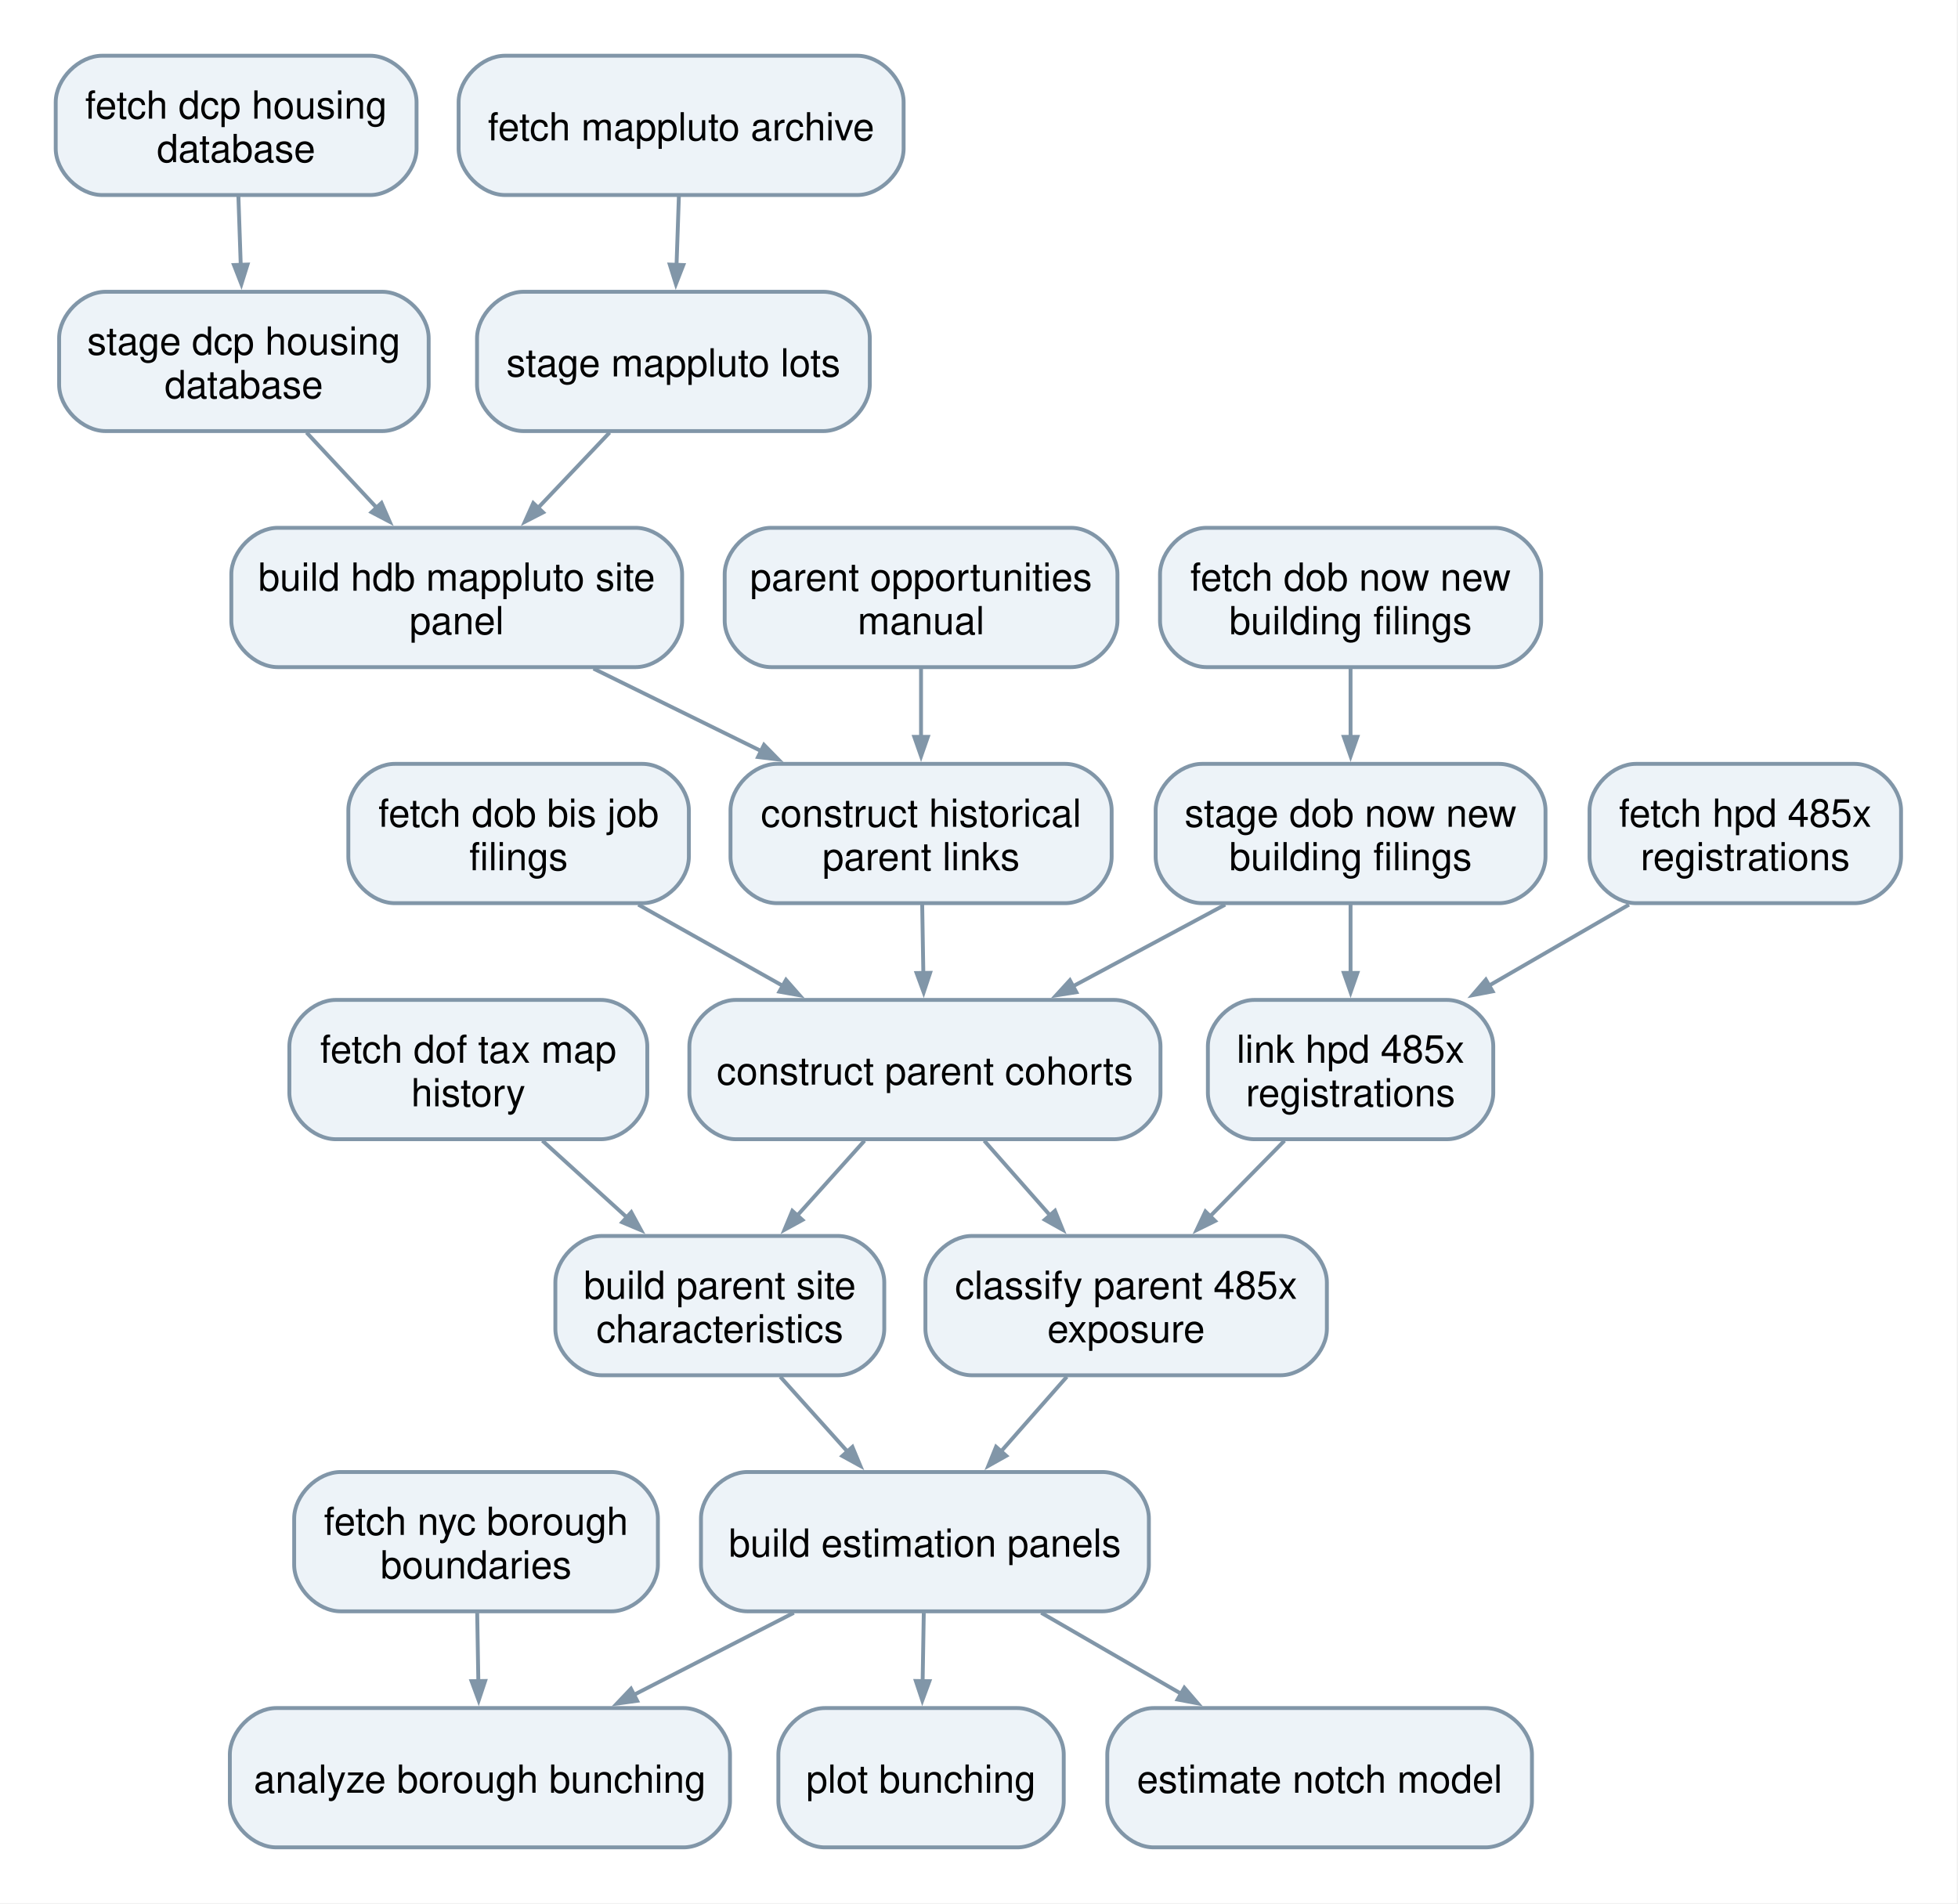
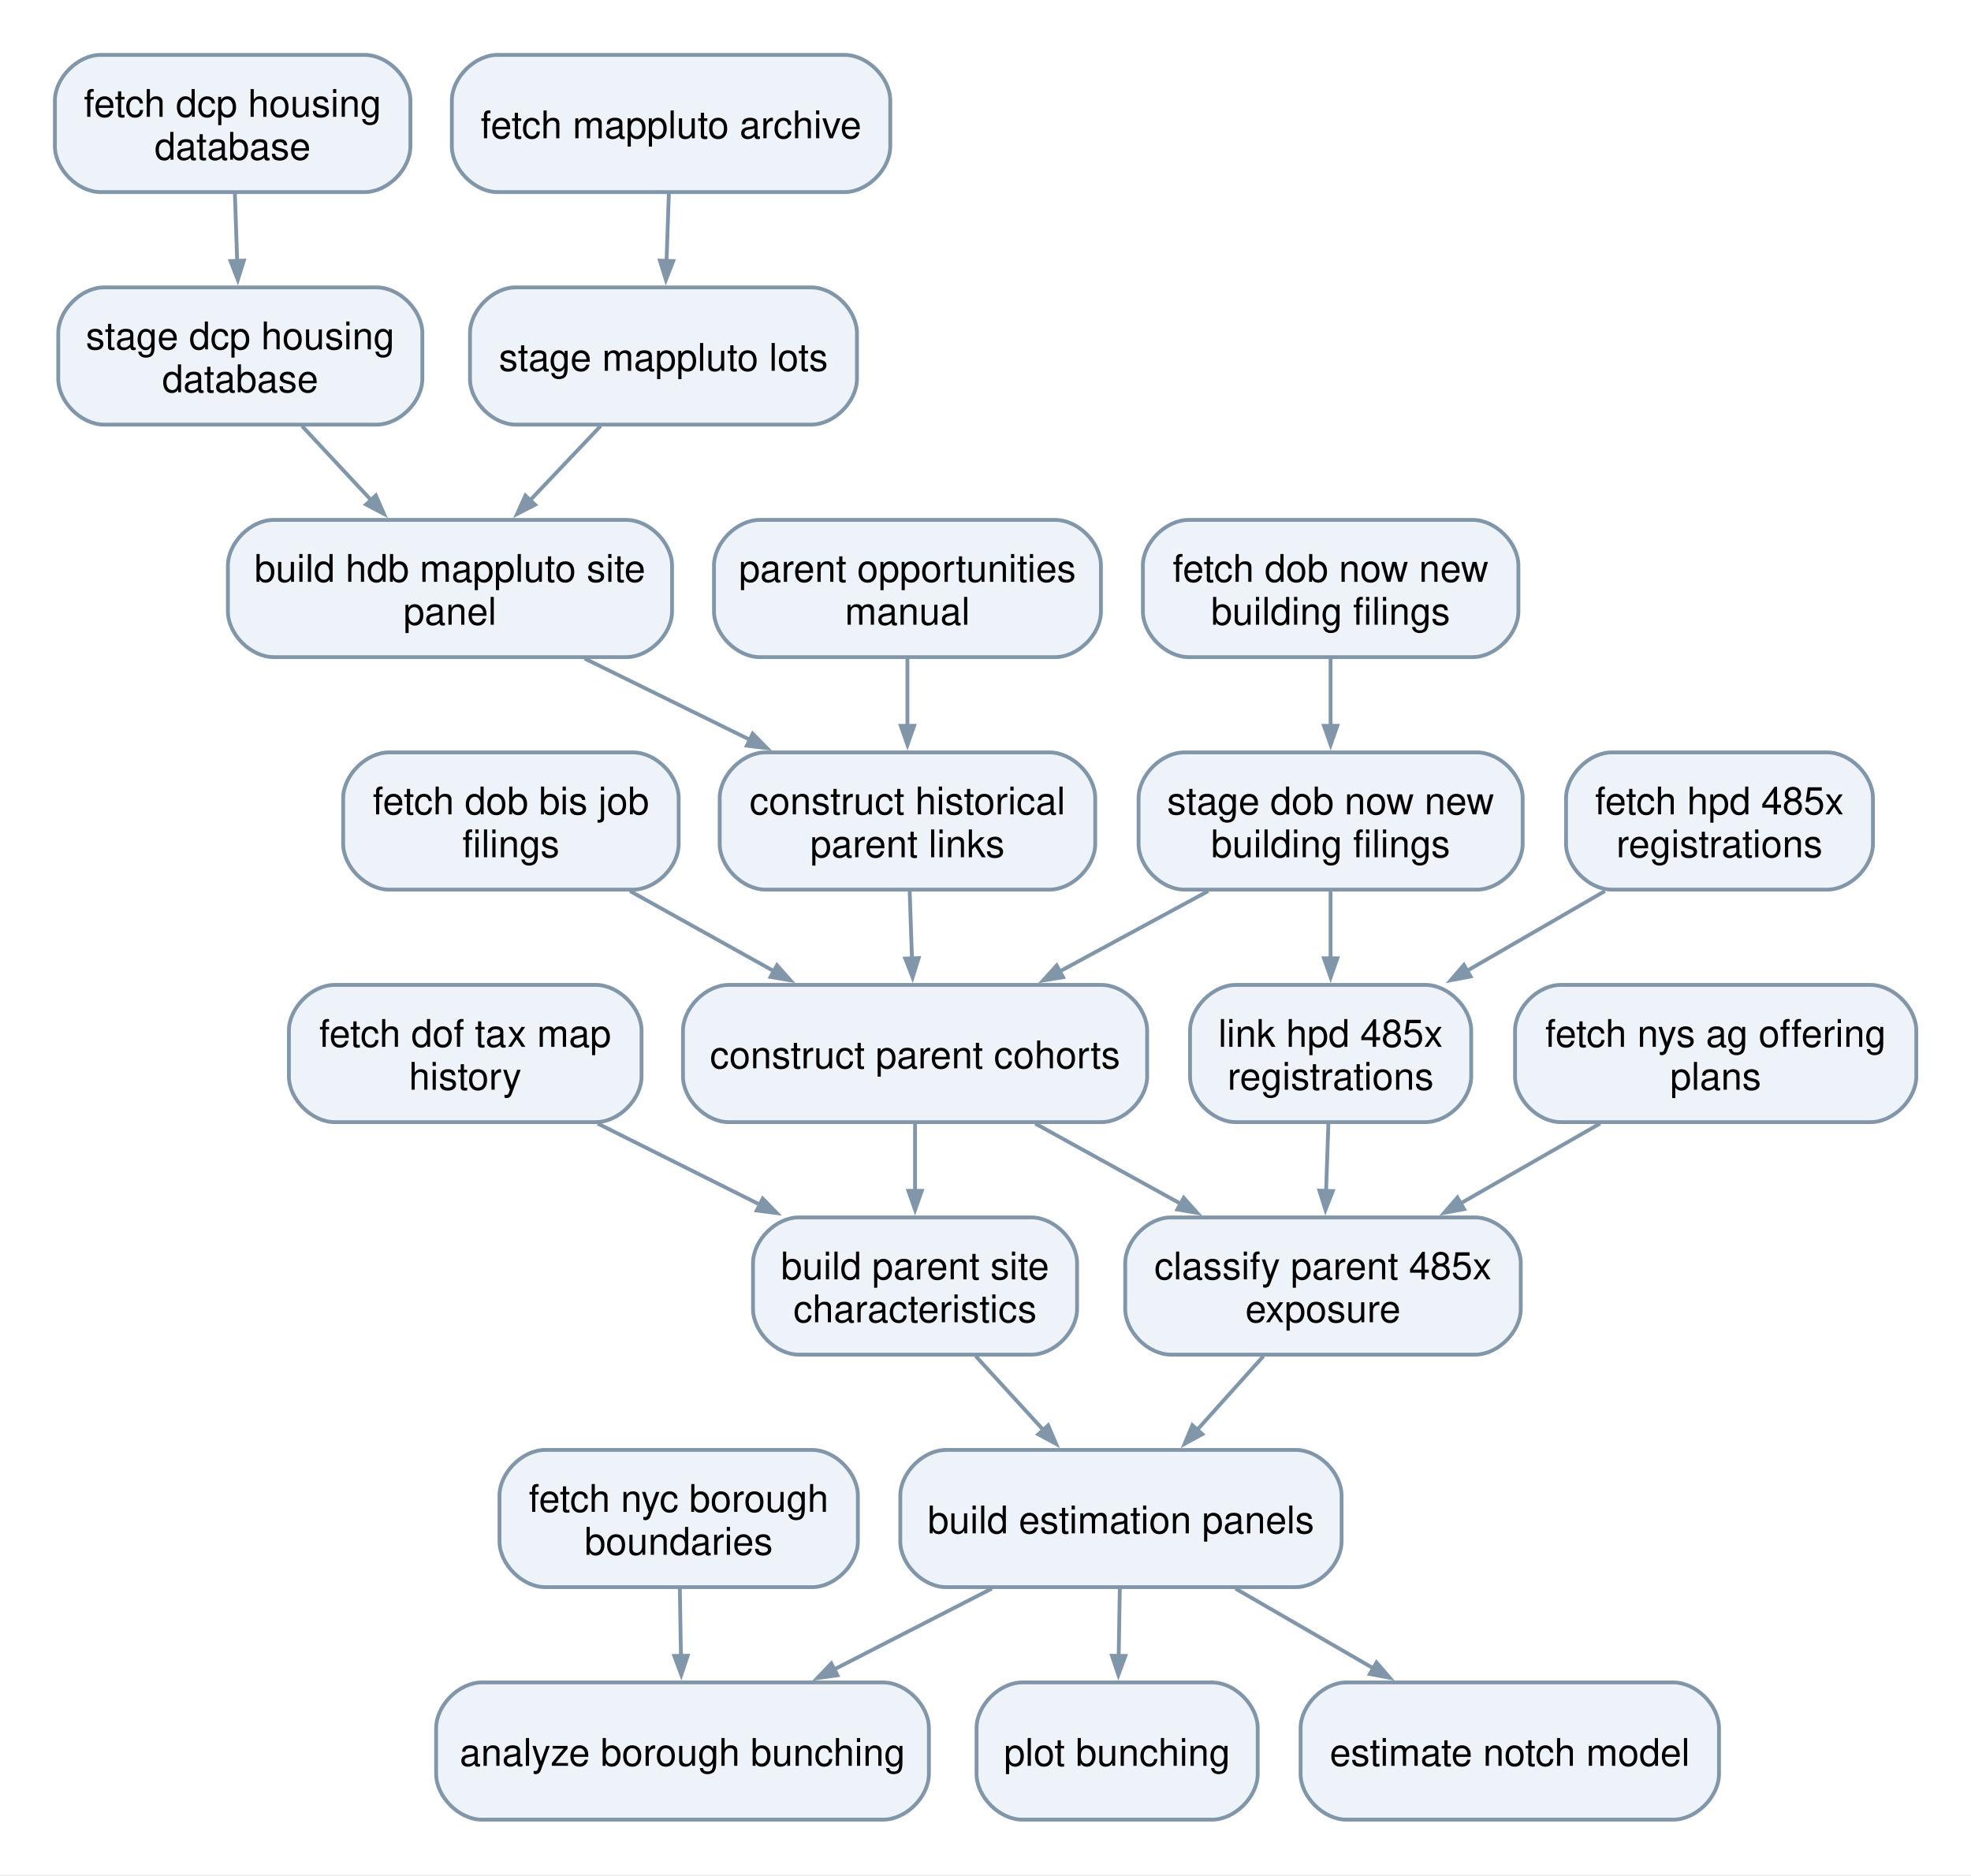
- <svg xmlns="http://www.w3.org/2000/svg" width="506pt" height="492pt" viewBox="0.00 0.00 506.00 492.00">
+ <svg xmlns="http://www.w3.org/2000/svg" width="517pt" height="492pt" viewBox="0.00 0.00 517.00 492.00">
  <g id="graph0" class="graph" transform="scale(1 1) rotate(0) translate(14.4 477.4)">
-     <polygon fill="white" stroke="none" points="-14.4,14.4 -14.4,-477.4 491.27,-477.4 491.27,14.4 -14.4,14.4" />
+     <polygon fill="white" stroke="none" points="-14.4,14.4 -14.4,-477.4 502.65,-477.4 502.65,14.4 -14.4,14.4" />
    <g id="node1" class="node">
-       <path fill="#edf3f8" stroke="#8196a8" d="M162.25,-36C162.25,-36 57,-36 57,-36 51,-36 45,-30 45,-24 45,-24 45,-12 45,-12 45,-6 51,0 57,0 57,0 162.25,0 162.25,0 168.25,0 174.25,-6 174.25,-12 174.25,-12 174.25,-24 174.25,-24 174.25,-30 168.25,-36 162.25,-36" />
-       <text xml:space="preserve" text-anchor="middle" x="109.62" y="-14.12" font-family="Helvetica,sans-Serif" font-size="10.00">analyze borough bunching</text>
+       <path fill="#edf3f8" stroke="#8196a8" d="M217.25,-36C217.25,-36 112,-36 112,-36 106,-36 100,-30 100,-24 100,-24 100,-12 100,-12 100,-6 106,0 112,0 112,0 217.25,0 217.25,0 223.25,0 229.25,-6 229.25,-12 229.25,-12 229.25,-24 229.25,-24 229.25,-30 223.25,-36 217.25,-36" />
+       <text xml:space="preserve" text-anchor="middle" x="164.62" y="-14.12" font-family="Helvetica,sans-Serif" font-size="10.00">analyze borough bunching</text>
    </g>
    <g id="node2" class="node">
-       <path fill="#edf3f8" stroke="#8196a8" d="M270.5,-97C270.5,-97 178.75,-97 178.75,-97 172.75,-97 166.75,-91 166.75,-85 166.75,-85 166.75,-73 166.75,-73 166.75,-67 172.75,-61 178.75,-61 178.75,-61 270.5,-61 270.5,-61 276.5,-61 282.5,-67 282.5,-73 282.5,-73 282.5,-85 282.5,-85 282.5,-91 276.5,-97 270.5,-97" />
-       <text xml:space="preserve" text-anchor="middle" x="224.62" y="-75.12" font-family="Helvetica,sans-Serif" font-size="10.00">build estimation panels</text>
+       <path fill="#edf3f8" stroke="#8196a8" d="M325.5,-97C325.5,-97 233.75,-97 233.75,-97 227.75,-97 221.75,-91 221.75,-85 221.75,-85 221.75,-73 221.75,-73 221.75,-67 227.75,-61 233.75,-61 233.75,-61 325.5,-61 325.5,-61 331.5,-61 337.5,-67 337.5,-73 337.5,-73 337.5,-85 337.5,-85 337.5,-91 331.5,-97 325.5,-97" />
+       <text xml:space="preserve" text-anchor="middle" x="279.62" y="-75.12" font-family="Helvetica,sans-Serif" font-size="10.00">build estimation panels</text>
    </g>
    <g id="edge1" class="edge">
-       <path fill="none" stroke="#8196a8" d="M190.74,-60.62C177.76,-53.95 162.83,-46.29 149.34,-39.38" />
-       <polygon fill="#8196a8" stroke="#8196a8" points="150.26,-37.88 145.01,-37.15 148.66,-40.99 150.26,-37.88" />
+       <path fill="none" stroke="#8196a8" d="M245.74,-60.62C232.76,-53.95 217.83,-46.29 204.34,-39.38" />
+       <polygon fill="#8196a8" stroke="#8196a8" points="205.26,-37.88 200.01,-37.15 203.66,-40.99 205.26,-37.88" />
    </g>
    <g id="node3" class="node">
-       <path fill="#edf3f8" stroke="#8196a8" d="M369.5,-36C369.5,-36 283.75,-36 283.75,-36 277.75,-36 271.75,-30 271.75,-24 271.75,-24 271.75,-12 271.75,-12 271.75,-6 277.75,0 283.75,0 283.75,0 369.5,0 369.5,0 375.5,0 381.5,-6 381.5,-12 381.5,-12 381.5,-24 381.5,-24 381.5,-30 375.5,-36 369.5,-36" />
-       <text xml:space="preserve" text-anchor="middle" x="326.62" y="-14.12" font-family="Helvetica,sans-Serif" font-size="10.00">estimate notch model</text>
+       <path fill="#edf3f8" stroke="#8196a8" d="M424.5,-36C424.5,-36 338.75,-36 338.75,-36 332.75,-36 326.75,-30 326.75,-24 326.75,-24 326.75,-12 326.75,-12 326.75,-6 332.75,0 338.75,0 338.75,0 424.5,0 424.5,0 430.5,0 436.5,-6 436.5,-12 436.5,-12 436.5,-24 436.5,-24 436.5,-30 430.5,-36 424.5,-36" />
+       <text xml:space="preserve" text-anchor="middle" x="381.62" y="-14.12" font-family="Helvetica,sans-Serif" font-size="10.00">estimate notch model</text>
    </g>
    <g id="edge2" class="edge">
-       <path fill="none" stroke="#8196a8" d="M254.68,-60.62C266.09,-54.01 279.2,-46.43 291.08,-39.56" />
-       <polygon fill="#8196a8" stroke="#8196a8" points="291.67,-41.24 295.13,-37.22 289.92,-38.21 291.67,-41.24" />
+       <path fill="none" stroke="#8196a8" d="M309.68,-60.62C321.09,-54.01 334.2,-46.43 346.08,-39.56" />
+       <polygon fill="#8196a8" stroke="#8196a8" points="346.67,-41.24 350.13,-37.22 344.92,-38.21 346.67,-41.24" />
    </g>
    <g id="node4" class="node">
-       <path fill="#edf3f8" stroke="#8196a8" d="M248.5,-36C248.5,-36 198.75,-36 198.75,-36 192.75,-36 186.75,-30 186.75,-24 186.75,-24 186.75,-12 186.75,-12 186.75,-6 192.75,0 198.75,0 198.75,0 248.5,0 248.5,0 254.5,0 260.5,-6 260.5,-12 260.5,-12 260.5,-24 260.5,-24 260.5,-30 254.5,-36 248.5,-36" />
-       <text xml:space="preserve" text-anchor="middle" x="223.62" y="-14.12" font-family="Helvetica,sans-Serif" font-size="10.00">plot bunching</text>
+       <path fill="#edf3f8" stroke="#8196a8" d="M303.5,-36C303.5,-36 253.75,-36 253.75,-36 247.75,-36 241.75,-30 241.75,-24 241.75,-24 241.75,-12 241.75,-12 241.75,-6 247.75,0 253.75,0 253.75,0 303.5,0 303.5,0 309.5,0 315.5,-6 315.5,-12 315.5,-12 315.5,-24 315.5,-24 315.5,-30 309.5,-36 303.5,-36" />
+       <text xml:space="preserve" text-anchor="middle" x="278.62" y="-14.12" font-family="Helvetica,sans-Serif" font-size="10.00">plot bunching</text>
    </g>
    <g id="edge3" class="edge">
-       <path fill="none" stroke="#8196a8" d="M224.33,-60.62C224.24,-55.03 224.13,-48.73 224.03,-42.76" />
-       <polygon fill="#8196a8" stroke="#8196a8" points="225.78,-42.95 223.95,-37.98 222.28,-43 225.78,-42.95" />
+       <path fill="none" stroke="#8196a8" d="M279.33,-60.62C279.24,-55.03 279.13,-48.73 279.03,-42.76" />
+       <polygon fill="#8196a8" stroke="#8196a8" points="280.78,-42.95 278.95,-37.98 277.28,-43 280.78,-42.95" />
    </g>
    <g id="node5" class="node">
      <path fill="#edf3f8" stroke="#8196a8" d="M149.88,-341C149.88,-341 57.38,-341 57.38,-341 51.38,-341 45.38,-335 45.38,-329 45.38,-329 45.38,-317 45.38,-317 45.38,-311 51.38,-305 57.38,-305 57.38,-305 149.88,-305 149.88,-305 155.88,-305 161.88,-311 161.88,-317 161.88,-317 161.88,-329 161.88,-329 161.88,-335 155.88,-341 149.88,-341" />
      <text xml:space="preserve" text-anchor="middle" x="103.62" y="-324.75" font-family="Helvetica,sans-Serif" font-size="10.00">build hdb mappluto site</text>
      <text xml:space="preserve" text-anchor="middle" x="103.62" y="-313.5" font-family="Helvetica,sans-Serif" font-size="10.00">panel</text>
    </g>
    <g id="node6" class="node">
      <path fill="#edf3f8" stroke="#8196a8" d="M260.88,-280C260.88,-280 186.38,-280 186.38,-280 180.38,-280 174.38,-274 174.38,-268 174.38,-268 174.38,-256 174.38,-256 174.38,-250 180.38,-244 186.38,-244 186.38,-244 260.88,-244 260.88,-244 266.88,-244 272.88,-250 272.88,-256 272.88,-256 272.88,-268 272.88,-268 272.88,-274 266.88,-280 260.88,-280" />
      <text xml:space="preserve" text-anchor="middle" x="223.62" y="-263.75" font-family="Helvetica,sans-Serif" font-size="10.00">construct historical</text>
      <text xml:space="preserve" text-anchor="middle" x="223.62" y="-252.5" font-family="Helvetica,sans-Serif" font-size="10.00">parent links</text>
    </g>
    <g id="edge4" class="edge">
      <path fill="none" stroke="#8196a8" d="M138.98,-304.62C152.65,-297.9 168.39,-290.16 182.56,-283.19" />
      <polygon fill="#8196a8" stroke="#8196a8" points="183.04,-284.91 186.75,-281.13 181.49,-281.77 183.04,-284.91" />
    </g>
    <g id="node9" class="node">
-       <path fill="#edf3f8" stroke="#8196a8" d="M273.5,-219C273.5,-219 175.75,-219 175.75,-219 169.75,-219 163.75,-213 163.75,-207 163.75,-207 163.75,-195 163.75,-195 163.75,-189 169.75,-183 175.75,-183 175.75,-183 273.5,-183 273.5,-183 279.5,-183 285.5,-189 285.5,-195 285.5,-195 285.5,-207 285.5,-207 285.5,-213 279.5,-219 273.5,-219" />
-       <text xml:space="preserve" text-anchor="middle" x="224.62" y="-197.12" font-family="Helvetica,sans-Serif" font-size="10.00">construct parent cohorts</text>
+       <path fill="#edf3f8" stroke="#8196a8" d="M274.5,-219C274.5,-219 176.75,-219 176.75,-219 170.75,-219 164.75,-213 164.75,-207 164.75,-207 164.75,-195 164.75,-195 164.75,-189 170.75,-183 176.75,-183 176.75,-183 274.5,-183 274.5,-183 280.5,-183 286.5,-189 286.5,-195 286.5,-195 286.5,-207 286.5,-207 286.5,-213 280.5,-219 274.5,-219" />
+       <text xml:space="preserve" text-anchor="middle" x="225.62" y="-197.12" font-family="Helvetica,sans-Serif" font-size="10.00">construct parent cohorts</text>
    </g>
    <g id="edge7" class="edge">
-       <path fill="none" stroke="#8196a8" d="M223.92,-243.62C224.01,-238.03 224.12,-231.73 224.22,-225.76" />
-       <polygon fill="#8196a8" stroke="#8196a8" points="225.97,-226 224.3,-220.98 222.47,-225.95 225.97,-226" />
+       <path fill="none" stroke="#8196a8" d="M224.21,-243.62C224.4,-238.03 224.62,-231.73 224.82,-225.76" />
+       <polygon fill="#8196a8" stroke="#8196a8" points="226.56,-226.03 224.98,-220.98 223.06,-225.91 226.56,-226.03" />
    </g>
    <g id="node7" class="node">
-       <path fill="#edf3f8" stroke="#8196a8" d="M202.12,-158C202.12,-158 141.12,-158 141.12,-158 135.12,-158 129.12,-152 129.12,-146 129.12,-146 129.12,-134 129.12,-134 129.12,-128 135.12,-122 141.12,-122 141.12,-122 202.12,-122 202.12,-122 208.12,-122 214.12,-128 214.12,-134 214.12,-134 214.12,-146 214.12,-146 214.12,-152 208.12,-158 202.12,-158" />
-       <text xml:space="preserve" text-anchor="middle" x="171.62" y="-141.75" font-family="Helvetica,sans-Serif" font-size="10.00">build parent site</text>
-       <text xml:space="preserve" text-anchor="middle" x="171.62" y="-130.5" font-family="Helvetica,sans-Serif" font-size="10.00">characteristics</text>
+       <path fill="#edf3f8" stroke="#8196a8" d="M256.12,-158C256.12,-158 195.12,-158 195.12,-158 189.12,-158 183.12,-152 183.12,-146 183.12,-146 183.12,-134 183.12,-134 183.12,-128 189.12,-122 195.12,-122 195.12,-122 256.12,-122 256.12,-122 262.12,-122 268.12,-128 268.12,-134 268.12,-134 268.12,-146 268.12,-146 268.12,-152 262.12,-158 256.12,-158" />
+       <text xml:space="preserve" text-anchor="middle" x="225.62" y="-141.75" font-family="Helvetica,sans-Serif" font-size="10.00">build parent site</text>
+       <text xml:space="preserve" text-anchor="middle" x="225.62" y="-130.5" font-family="Helvetica,sans-Serif" font-size="10.00">characteristics</text>
    </g>
    <g id="edge5" class="edge">
-       <path fill="none" stroke="#8196a8" d="M187.24,-121.62C192.69,-115.55 198.88,-108.65 204.64,-102.25" />
-       <polygon fill="#8196a8" stroke="#8196a8" points="205.89,-103.48 207.93,-98.59 203.28,-101.14 205.89,-103.48" />
+       <path fill="none" stroke="#8196a8" d="M241.53,-121.62C247.09,-115.55 253.4,-108.65 259.26,-102.25" />
+       <polygon fill="#8196a8" stroke="#8196a8" points="260.54,-103.45 262.62,-98.58 257.95,-101.09 260.54,-103.45" />
    </g>
    <g id="node8" class="node">
-       <path fill="#edf3f8" stroke="#8196a8" d="M316.5,-158C316.5,-158 236.75,-158 236.75,-158 230.75,-158 224.75,-152 224.75,-146 224.75,-146 224.75,-134 224.75,-134 224.75,-128 230.75,-122 236.75,-122 236.75,-122 316.5,-122 316.5,-122 322.5,-122 328.5,-128 328.5,-134 328.5,-134 328.5,-146 328.5,-146 328.5,-152 322.5,-158 316.5,-158" />
-       <text xml:space="preserve" text-anchor="middle" x="276.62" y="-141.75" font-family="Helvetica,sans-Serif" font-size="10.00">classify parent 485x</text>
-       <text xml:space="preserve" text-anchor="middle" x="276.62" y="-130.5" font-family="Helvetica,sans-Serif" font-size="10.00">exposure</text>
+       <path fill="#edf3f8" stroke="#8196a8" d="M372.5,-158C372.5,-158 292.75,-158 292.75,-158 286.75,-158 280.75,-152 280.75,-146 280.75,-146 280.75,-134 280.75,-134 280.75,-128 286.75,-122 292.75,-122 292.75,-122 372.5,-122 372.5,-122 378.5,-122 384.5,-128 384.5,-134 384.5,-134 384.5,-146 384.5,-146 384.5,-152 378.5,-158 372.5,-158" />
+       <text xml:space="preserve" text-anchor="middle" x="332.62" y="-141.75" font-family="Helvetica,sans-Serif" font-size="10.00">classify parent 485x</text>
+       <text xml:space="preserve" text-anchor="middle" x="332.62" y="-130.5" font-family="Helvetica,sans-Serif" font-size="10.00">exposure</text>
    </g>
    <g id="edge6" class="edge">
-       <path fill="none" stroke="#8196a8" d="M261.3,-121.62C255.96,-115.55 249.88,-108.65 244.23,-102.25" />
-       <polygon fill="#8196a8" stroke="#8196a8" points="245.64,-101.19 241.02,-98.6 243.01,-103.51 245.64,-101.19" />
+       <path fill="none" stroke="#8196a8" d="M317.01,-121.62C311.56,-115.55 305.37,-108.65 299.61,-102.25" />
+       <polygon fill="#8196a8" stroke="#8196a8" points="300.97,-101.14 296.32,-98.59 298.36,-103.48 300.97,-101.14" />
    </g>
    <g id="edge8" class="edge">
-       <path fill="none" stroke="#8196a8" d="M209.01,-182.62C203.56,-176.55 197.37,-169.65 191.61,-163.25" />
-       <polygon fill="#8196a8" stroke="#8196a8" points="192.97,-162.14 188.32,-159.59 190.36,-164.48 192.97,-162.14" />
+       <path fill="none" stroke="#8196a8" d="M225.62,-182.62C225.62,-177.03 225.62,-170.73 225.62,-164.76" />
+       <polygon fill="#8196a8" stroke="#8196a8" points="227.38,-164.98 225.63,-159.98 223.88,-164.98 227.38,-164.98" />
    </g>
    <g id="edge9" class="edge">
-       <path fill="none" stroke="#8196a8" d="M239.95,-182.62C245.29,-176.55 251.37,-169.65 257.02,-163.25" />
-       <polygon fill="#8196a8" stroke="#8196a8" points="258.24,-164.51 260.23,-159.6 255.61,-162.19 258.24,-164.51" />
+       <path fill="none" stroke="#8196a8" d="M257.15,-182.62C269.12,-176.01 282.88,-168.43 295.33,-161.56" />
+       <polygon fill="#8196a8" stroke="#8196a8" points="296.1,-163.14 299.63,-159.19 294.41,-160.08 296.1,-163.14" />
    </g>
    <g id="node10" class="node">
      <path fill="#edf3f8" stroke="#8196a8" d="M81.25,-463C81.25,-463 12,-463 12,-463 6,-463 0,-457 0,-451 0,-451 0,-439 0,-439 0,-433 6,-427 12,-427 12,-427 81.25,-427 81.25,-427 87.25,-427 93.25,-433 93.25,-439 93.25,-439 93.25,-451 93.25,-451 93.25,-457 87.25,-463 81.25,-463" />
      <text xml:space="preserve" text-anchor="middle" x="46.62" y="-446.75" font-family="Helvetica,sans-Serif" font-size="10.00">fetch dcp housing</text>
      <text xml:space="preserve" text-anchor="middle" x="46.62" y="-435.5" font-family="Helvetica,sans-Serif" font-size="10.00">database</text>
    </g>
    <g id="node11" class="node">
      <path fill="#edf3f8" stroke="#8196a8" d="M84.38,-402C84.38,-402 12.88,-402 12.88,-402 6.87,-402 0.88,-396 0.88,-390 0.88,-390 0.88,-378 0.88,-378 0.88,-372 6.88,-366 12.88,-366 12.88,-366 84.38,-366 84.38,-366 90.38,-366 96.38,-372 96.38,-378 96.38,-378 96.38,-390 96.38,-390 96.38,-396 90.38,-402 84.38,-402" />
      <text xml:space="preserve" text-anchor="middle" x="48.62" y="-385.75" font-family="Helvetica,sans-Serif" font-size="10.00">stage dcp housing</text>
      <text xml:space="preserve" text-anchor="middle" x="48.62" y="-374.5" font-family="Helvetica,sans-Serif" font-size="10.00">database</text>
    </g>
    <g id="edge10" class="edge">
      <path fill="none" stroke="#8196a8" d="M47.21,-426.62C47.4,-421.03 47.62,-414.73 47.82,-408.76" />
      <polygon fill="#8196a8" stroke="#8196a8" points="49.56,-409.03 47.98,-403.98 46.06,-408.91 49.56,-409.03" />
    </g>
-     <g id="edge19" class="edge">
+     <g id="edge20" class="edge">
      <path fill="none" stroke="#8196a8" d="M64.83,-365.62C70.6,-359.43 77.17,-352.38 83.24,-345.87" />
      <polygon fill="#8196a8" stroke="#8196a8" points="84.19,-347.42 86.31,-342.57 81.62,-345.03 84.19,-347.42" />
    </g>
    <g id="node12" class="node">
      <path fill="#edf3f8" stroke="#8196a8" d="M151.62,-280C151.62,-280 87.62,-280 87.62,-280 81.62,-280 75.62,-274 75.62,-268 75.62,-268 75.62,-256 75.62,-256 75.62,-250 81.62,-244 87.62,-244 87.62,-244 151.62,-244 151.62,-244 157.62,-244 163.62,-250 163.62,-256 163.62,-256 163.62,-268 163.62,-268 163.62,-274 157.62,-280 151.62,-280" />
      <text xml:space="preserve" text-anchor="middle" x="119.62" y="-263.75" font-family="Helvetica,sans-Serif" font-size="10.00">fetch dob bis job</text>
      <text xml:space="preserve" text-anchor="middle" x="119.62" y="-252.5" font-family="Helvetica,sans-Serif" font-size="10.00">filings</text>
    </g>
    <g id="edge11" class="edge">
-       <path fill="none" stroke="#8196a8" d="M150.56,-243.62C162.31,-237.01 175.81,-229.43 188.03,-222.56" />
-       <polygon fill="#8196a8" stroke="#8196a8" points="188.73,-224.18 192.23,-220.2 187.01,-221.13 188.73,-224.18" />
+       <path fill="none" stroke="#8196a8" d="M150.86,-243.62C162.72,-237.01 176.34,-229.43 188.68,-222.56" />
+       <polygon fill="#8196a8" stroke="#8196a8" points="189.41,-224.16 192.93,-220.2 187.71,-221.1 189.41,-224.16" />
    </g>
    <g id="node13" class="node">
      <path fill="#edf3f8" stroke="#8196a8" d="M371.88,-341C371.88,-341 297.38,-341 297.38,-341 291.38,-341 285.38,-335 285.38,-329 285.38,-329 285.38,-317 285.38,-317 285.38,-311 291.38,-305 297.38,-305 297.38,-305 371.88,-305 371.88,-305 377.88,-305 383.88,-311 383.88,-317 383.88,-317 383.88,-329 383.88,-329 383.88,-335 377.88,-341 371.88,-341" />
      <text xml:space="preserve" text-anchor="middle" x="334.62" y="-324.75" font-family="Helvetica,sans-Serif" font-size="10.00">fetch dob now new</text>
      <text xml:space="preserve" text-anchor="middle" x="334.62" y="-313.5" font-family="Helvetica,sans-Serif" font-size="10.00">building filings</text>
    </g>
    <g id="node14" class="node">
      <path fill="#edf3f8" stroke="#8196a8" d="M373,-280C373,-280 296.25,-280 296.25,-280 290.25,-280 284.25,-274 284.25,-268 284.25,-268 284.25,-256 284.25,-256 284.25,-250 290.25,-244 296.25,-244 296.25,-244 373,-244 373,-244 379,-244 385,-250 385,-256 385,-256 385,-268 385,-268 385,-274 379,-280 373,-280" />
      <text xml:space="preserve" text-anchor="middle" x="334.62" y="-263.75" font-family="Helvetica,sans-Serif" font-size="10.00">stage dob now new</text>
      <text xml:space="preserve" text-anchor="middle" x="334.62" y="-252.5" font-family="Helvetica,sans-Serif" font-size="10.00">building filings</text>
    </g>
    <g id="edge12" class="edge">
      <path fill="none" stroke="#8196a8" d="M334.62,-304.62C334.62,-299.03 334.62,-292.73 334.62,-286.76" />
      <polygon fill="#8196a8" stroke="#8196a8" points="336.38,-286.98 334.63,-281.98 332.88,-286.98 336.38,-286.98" />
    </g>
-     <g id="edge20" class="edge">
-       <path fill="none" stroke="#8196a8" d="M302.22,-243.62C289.8,-236.95 275.51,-229.29 262.62,-222.38" />
-       <polygon fill="#8196a8" stroke="#8196a8" points="263.75,-221 258.52,-220.18 262.09,-224.08 263.75,-221" />
+     <g id="edge21" class="edge">
+       <path fill="none" stroke="#8196a8" d="M302.51,-243.62C290.31,-237.01 276.3,-229.43 263.61,-222.56" />
+       <polygon fill="#8196a8" stroke="#8196a8" points="264.45,-221.02 259.22,-220.18 262.78,-224.1 264.45,-221.02" />
    </g>
    <g id="node17" class="node">
      <path fill="#edf3f8" stroke="#8196a8" d="M359.5,-219C359.5,-219 309.75,-219 309.75,-219 303.75,-219 297.75,-213 297.75,-207 297.75,-207 297.75,-195 297.75,-195 297.75,-189 303.75,-183 309.75,-183 309.75,-183 359.5,-183 359.5,-183 365.5,-183 371.5,-189 371.5,-195 371.5,-195 371.5,-207 371.5,-207 371.5,-213 365.5,-219 359.5,-219" />
      <text xml:space="preserve" text-anchor="middle" x="334.62" y="-202.75" font-family="Helvetica,sans-Serif" font-size="10.00">link hpd 485x</text>
      <text xml:space="preserve" text-anchor="middle" x="334.62" y="-191.5" font-family="Helvetica,sans-Serif" font-size="10.00">registrations</text>
    </g>
-     <g id="edge21" class="edge">
+     <g id="edge22" class="edge">
      <path fill="none" stroke="#8196a8" d="M334.62,-243.62C334.62,-238.03 334.62,-231.73 334.62,-225.76" />
      <polygon fill="#8196a8" stroke="#8196a8" points="336.38,-225.98 334.63,-220.98 332.88,-225.98 336.38,-225.98" />
    </g>
    <g id="node15" class="node">
-       <path fill="#edf3f8" stroke="#8196a8" d="M140.88,-219C140.88,-219 72.38,-219 72.38,-219 66.38,-219 60.38,-213 60.38,-207 60.38,-207 60.38,-195 60.38,-195 60.38,-189 66.38,-183 72.38,-183 72.38,-183 140.88,-183 140.88,-183 146.88,-183 152.88,-189 152.88,-195 152.88,-195 152.88,-207 152.88,-207 152.88,-213 146.88,-219 140.88,-219" />
-       <text xml:space="preserve" text-anchor="middle" x="106.62" y="-202.75" font-family="Helvetica,sans-Serif" font-size="10.00">fetch dof tax map</text>
-       <text xml:space="preserve" text-anchor="middle" x="106.62" y="-191.5" font-family="Helvetica,sans-Serif" font-size="10.00">history</text>
+       <path fill="#edf3f8" stroke="#8196a8" d="M141.88,-219C141.88,-219 73.38,-219 73.38,-219 67.38,-219 61.38,-213 61.38,-207 61.38,-207 61.38,-195 61.38,-195 61.38,-189 67.38,-183 73.38,-183 73.38,-183 141.88,-183 141.88,-183 147.88,-183 153.88,-189 153.88,-195 153.88,-195 153.88,-207 153.88,-207 153.88,-213 147.88,-219 141.88,-219" />
+       <text xml:space="preserve" text-anchor="middle" x="107.62" y="-202.75" font-family="Helvetica,sans-Serif" font-size="10.00">fetch dof tax map</text>
+       <text xml:space="preserve" text-anchor="middle" x="107.62" y="-191.5" font-family="Helvetica,sans-Serif" font-size="10.00">history</text>
    </g>
    <g id="edge13" class="edge">
-       <path fill="none" stroke="#8196a8" d="M125.78,-182.62C132.72,-176.31 140.65,-169.11 147.94,-162.49" />
-       <polygon fill="#8196a8" stroke="#8196a8" points="148.74,-164.14 151.27,-159.48 146.39,-161.54 148.74,-164.14" />
+       <path fill="none" stroke="#8196a8" d="M142.39,-182.62C155.83,-175.9 171.31,-168.16 185.24,-161.19" />
+       <polygon fill="#8196a8" stroke="#8196a8" points="185.66,-162.94 189.35,-159.14 184.09,-159.81 185.66,-162.94" />
    </g>
    <g id="node16" class="node">
      <path fill="#edf3f8" stroke="#8196a8" d="M464.88,-280C464.88,-280 408.38,-280 408.38,-280 402.38,-280 396.38,-274 396.38,-268 396.38,-268 396.38,-256 396.38,-256 396.38,-250 402.38,-244 408.38,-244 408.38,-244 464.88,-244 464.88,-244 470.88,-244 476.88,-250 476.88,-256 476.88,-256 476.88,-268 476.88,-268 476.88,-274 470.88,-280 464.88,-280" />
      <text xml:space="preserve" text-anchor="middle" x="436.62" y="-263.75" font-family="Helvetica,sans-Serif" font-size="10.00">fetch hpd 485x</text>
      <text xml:space="preserve" text-anchor="middle" x="436.62" y="-252.5" font-family="Helvetica,sans-Serif" font-size="10.00">registrations</text>
    </g>
    <g id="edge14" class="edge">
      <path fill="none" stroke="#8196a8" d="M406.57,-243.62C395.16,-237.01 382.05,-229.43 370.17,-222.56" />
      <polygon fill="#8196a8" stroke="#8196a8" points="371.33,-221.21 366.12,-220.22 369.58,-224.24 371.33,-221.21" />
    </g>
-     <g id="edge17" class="edge">
-       <path fill="none" stroke="#8196a8" d="M317.54,-182.62C311.46,-176.43 304.53,-169.38 298.12,-162.87" />
-       <polygon fill="#8196a8" stroke="#8196a8" points="299.61,-161.88 294.85,-159.54 297.11,-164.33 299.61,-161.88" />
+     <g id="edge18" class="edge">
+       <path fill="none" stroke="#8196a8" d="M334.04,-182.62C333.85,-177.03 333.63,-170.73 333.43,-164.76" />
+       <polygon fill="#8196a8" stroke="#8196a8" points="335.19,-164.91 333.27,-159.98 331.69,-165.03 335.19,-164.91" />
    </g>
    <g id="node18" class="node">
      <path fill="#edf3f8" stroke="#8196a8" d="M207.12,-463C207.12,-463 116.12,-463 116.12,-463 110.12,-463 104.12,-457 104.12,-451 104.12,-451 104.12,-439 104.12,-439 104.12,-433 110.12,-427 116.12,-427 116.12,-427 207.12,-427 207.12,-427 213.12,-427 219.12,-433 219.12,-439 219.12,-439 219.12,-451 219.12,-451 219.12,-457 213.12,-463 207.12,-463" />
      <text xml:space="preserve" text-anchor="middle" x="161.62" y="-441.12" font-family="Helvetica,sans-Serif" font-size="10.00">fetch mappluto archive</text>
    </g>
    <g id="node19" class="node">
      <path fill="#edf3f8" stroke="#8196a8" d="M198.38,-402C198.38,-402 120.88,-402 120.88,-402 114.88,-402 108.88,-396 108.88,-390 108.88,-390 108.88,-378 108.88,-378 108.88,-372 114.88,-366 120.88,-366 120.88,-366 198.38,-366 198.38,-366 204.38,-366 210.38,-372 210.38,-378 210.38,-378 210.38,-390 210.38,-390 210.38,-396 204.38,-402 198.38,-402" />
      <text xml:space="preserve" text-anchor="middle" x="159.62" y="-380.12" font-family="Helvetica,sans-Serif" font-size="10.00">stage mappluto lots</text>
    </g>
    <g id="edge15" class="edge">
      <path fill="none" stroke="#8196a8" d="M161.04,-426.62C160.85,-421.03 160.63,-414.73 160.43,-408.76" />
      <polygon fill="#8196a8" stroke="#8196a8" points="162.19,-408.91 160.27,-403.98 158.69,-409.03 162.19,-408.91" />
    </g>
-     <g id="edge22" class="edge">
+     <g id="edge23" class="edge">
      <path fill="none" stroke="#8196a8" d="M143.13,-365.62C137.25,-359.43 130.57,-352.38 124.38,-345.87" />
      <polygon fill="#8196a8" stroke="#8196a8" points="125.95,-344.98 121.24,-342.56 123.41,-347.39 125.95,-344.98" />
    </g>
    <g id="node20" class="node">
-       <path fill="#edf3f8" stroke="#8196a8" d="M143.62,-97C143.62,-97 73.62,-97 73.62,-97 67.62,-97 61.62,-91 61.62,-85 61.62,-85 61.62,-73 61.62,-73 61.62,-67 67.62,-61 73.62,-61 73.62,-61 143.62,-61 143.62,-61 149.62,-61 155.62,-67 155.62,-73 155.62,-73 155.62,-85 155.62,-85 155.62,-91 149.62,-97 143.62,-97" />
-       <text xml:space="preserve" text-anchor="middle" x="108.62" y="-80.75" font-family="Helvetica,sans-Serif" font-size="10.00">fetch nyc borough</text>
-       <text xml:space="preserve" text-anchor="middle" x="108.62" y="-69.5" font-family="Helvetica,sans-Serif" font-size="10.00">boundaries</text>
+       <path fill="#edf3f8" stroke="#8196a8" d="M198.62,-97C198.62,-97 128.62,-97 128.62,-97 122.62,-97 116.62,-91 116.62,-85 116.62,-85 116.62,-73 116.62,-73 116.62,-67 122.62,-61 128.62,-61 128.62,-61 198.62,-61 198.62,-61 204.62,-61 210.62,-67 210.62,-73 210.62,-73 210.62,-85 210.62,-85 210.62,-91 204.62,-97 198.62,-97" />
+       <text xml:space="preserve" text-anchor="middle" x="163.62" y="-80.75" font-family="Helvetica,sans-Serif" font-size="10.00">fetch nyc borough</text>
+       <text xml:space="preserve" text-anchor="middle" x="163.62" y="-69.5" font-family="Helvetica,sans-Serif" font-size="10.00">boundaries</text>
    </g>
    <g id="edge16" class="edge">
-       <path fill="none" stroke="#8196a8" d="M108.92,-60.62C109.01,-55.03 109.12,-48.73 109.22,-42.76" />
-       <polygon fill="#8196a8" stroke="#8196a8" points="110.97,-43 109.3,-37.98 107.47,-42.95 110.97,-43" />
+       <path fill="none" stroke="#8196a8" d="M163.92,-60.62C164.01,-55.03 164.12,-48.73 164.22,-42.76" />
+       <polygon fill="#8196a8" stroke="#8196a8" points="165.97,-43 164.3,-37.98 162.47,-42.95 165.97,-43" />
    </g>
    <g id="node21" class="node">
+       <path fill="#edf3f8" stroke="#8196a8" d="M476.25,-219C476.25,-219 395,-219 395,-219 389,-219 383,-213 383,-207 383,-207 383,-195 383,-195 383,-189 389,-183 395,-183 395,-183 476.25,-183 476.25,-183 482.25,-183 488.25,-189 488.25,-195 488.25,-195 488.25,-207 488.25,-207 488.25,-213 482.25,-219 476.25,-219" />
+       <text xml:space="preserve" text-anchor="middle" x="435.62" y="-202.75" font-family="Helvetica,sans-Serif" font-size="10.00">fetch nys ag offering</text>
+       <text xml:space="preserve" text-anchor="middle" x="435.62" y="-191.5" font-family="Helvetica,sans-Serif" font-size="10.00">plans</text>
+     </g>
+     <g id="edge17" class="edge">
+       <path fill="none" stroke="#8196a8" d="M405.28,-182.62C393.75,-176.01 380.51,-168.43 368.52,-161.56" />
+       <polygon fill="#8196a8" stroke="#8196a8" points="369.63,-160.18 364.42,-159.21 367.89,-163.22 369.63,-160.18" />
+     </g>
+     <g id="node22" class="node">
      <path fill="#edf3f8" stroke="#8196a8" d="M262.38,-341C262.38,-341 184.88,-341 184.88,-341 178.88,-341 172.88,-335 172.88,-329 172.88,-329 172.88,-317 172.88,-317 172.88,-311 178.88,-305 184.88,-305 184.88,-305 262.38,-305 262.38,-305 268.38,-305 274.38,-311 274.38,-317 274.38,-317 274.38,-329 274.38,-329 274.38,-335 268.38,-341 262.38,-341" />
      <text xml:space="preserve" text-anchor="middle" x="223.62" y="-324.75" font-family="Helvetica,sans-Serif" font-size="10.00">parent opportunities</text>
      <text xml:space="preserve" text-anchor="middle" x="223.62" y="-313.5" font-family="Helvetica,sans-Serif" font-size="10.00">manual</text>
    </g>
-     <g id="edge18" class="edge">
+     <g id="edge19" class="edge">
      <path fill="none" stroke="#8196a8" d="M223.62,-304.62C223.62,-299.03 223.62,-292.73 223.62,-286.76" />
      <polygon fill="#8196a8" stroke="#8196a8" points="225.38,-286.98 223.63,-281.98 221.88,-286.98 225.38,-286.98" />
    </g>
  </g>
</svg>
